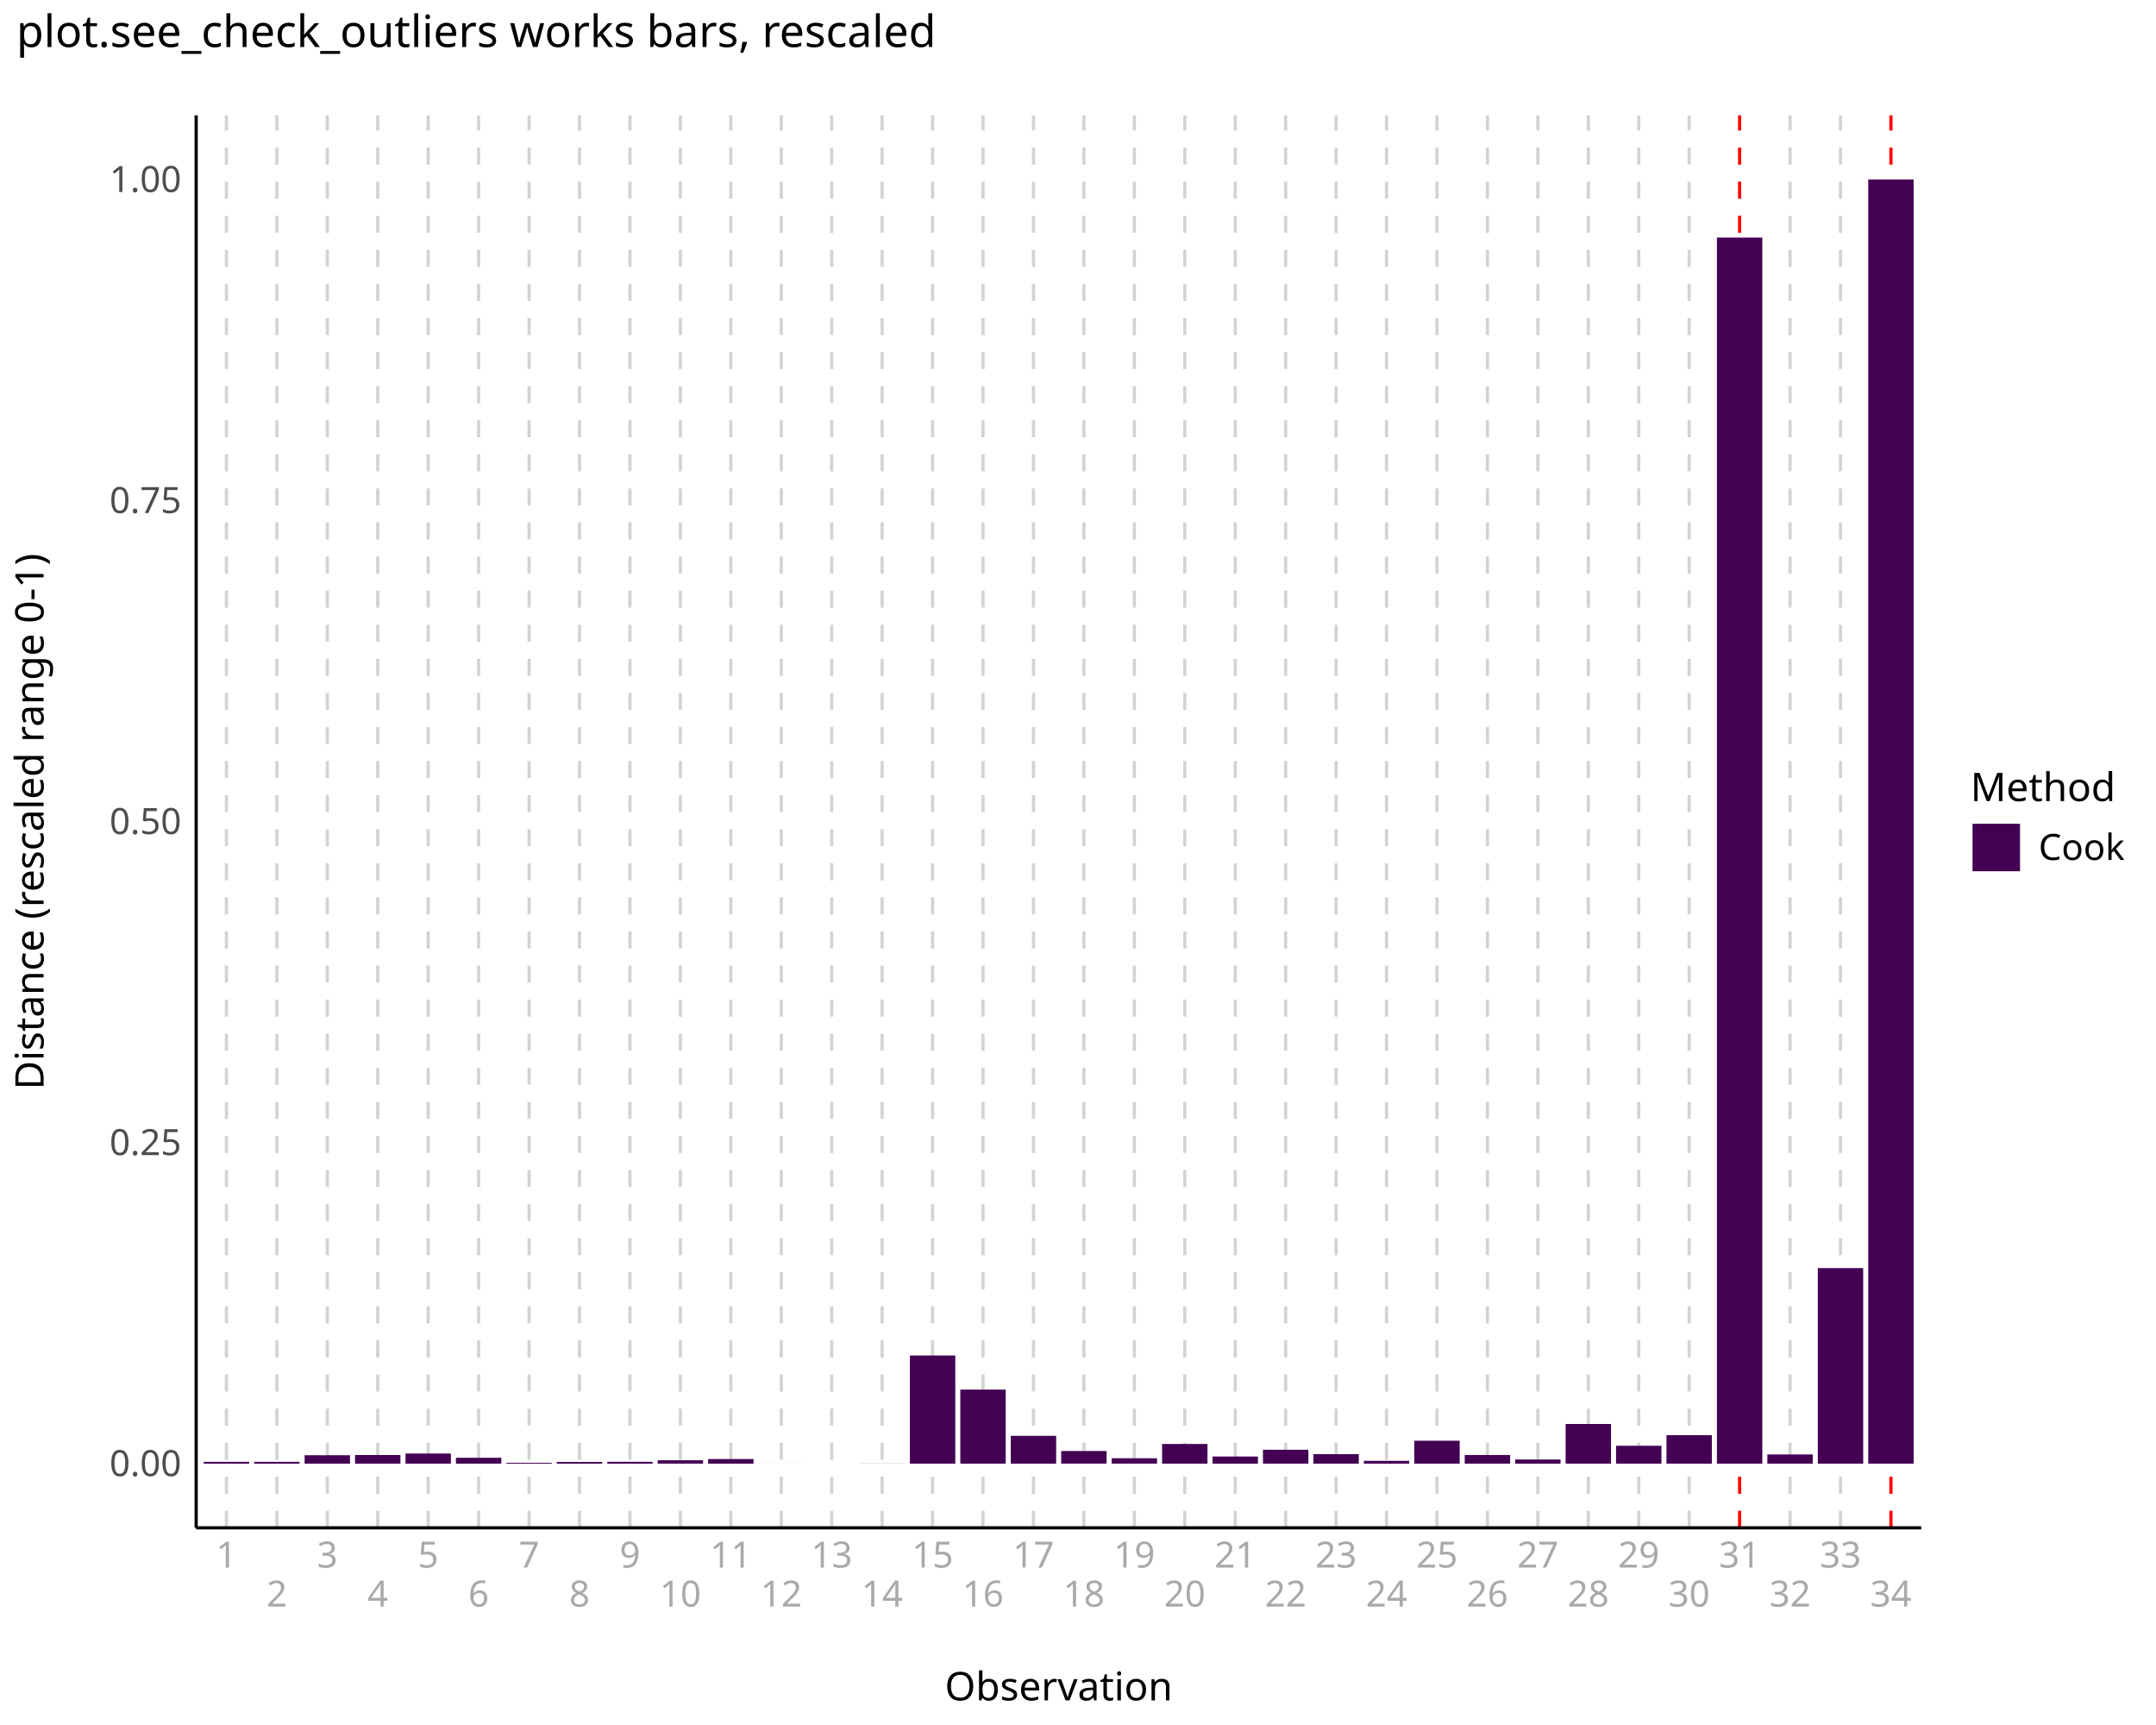
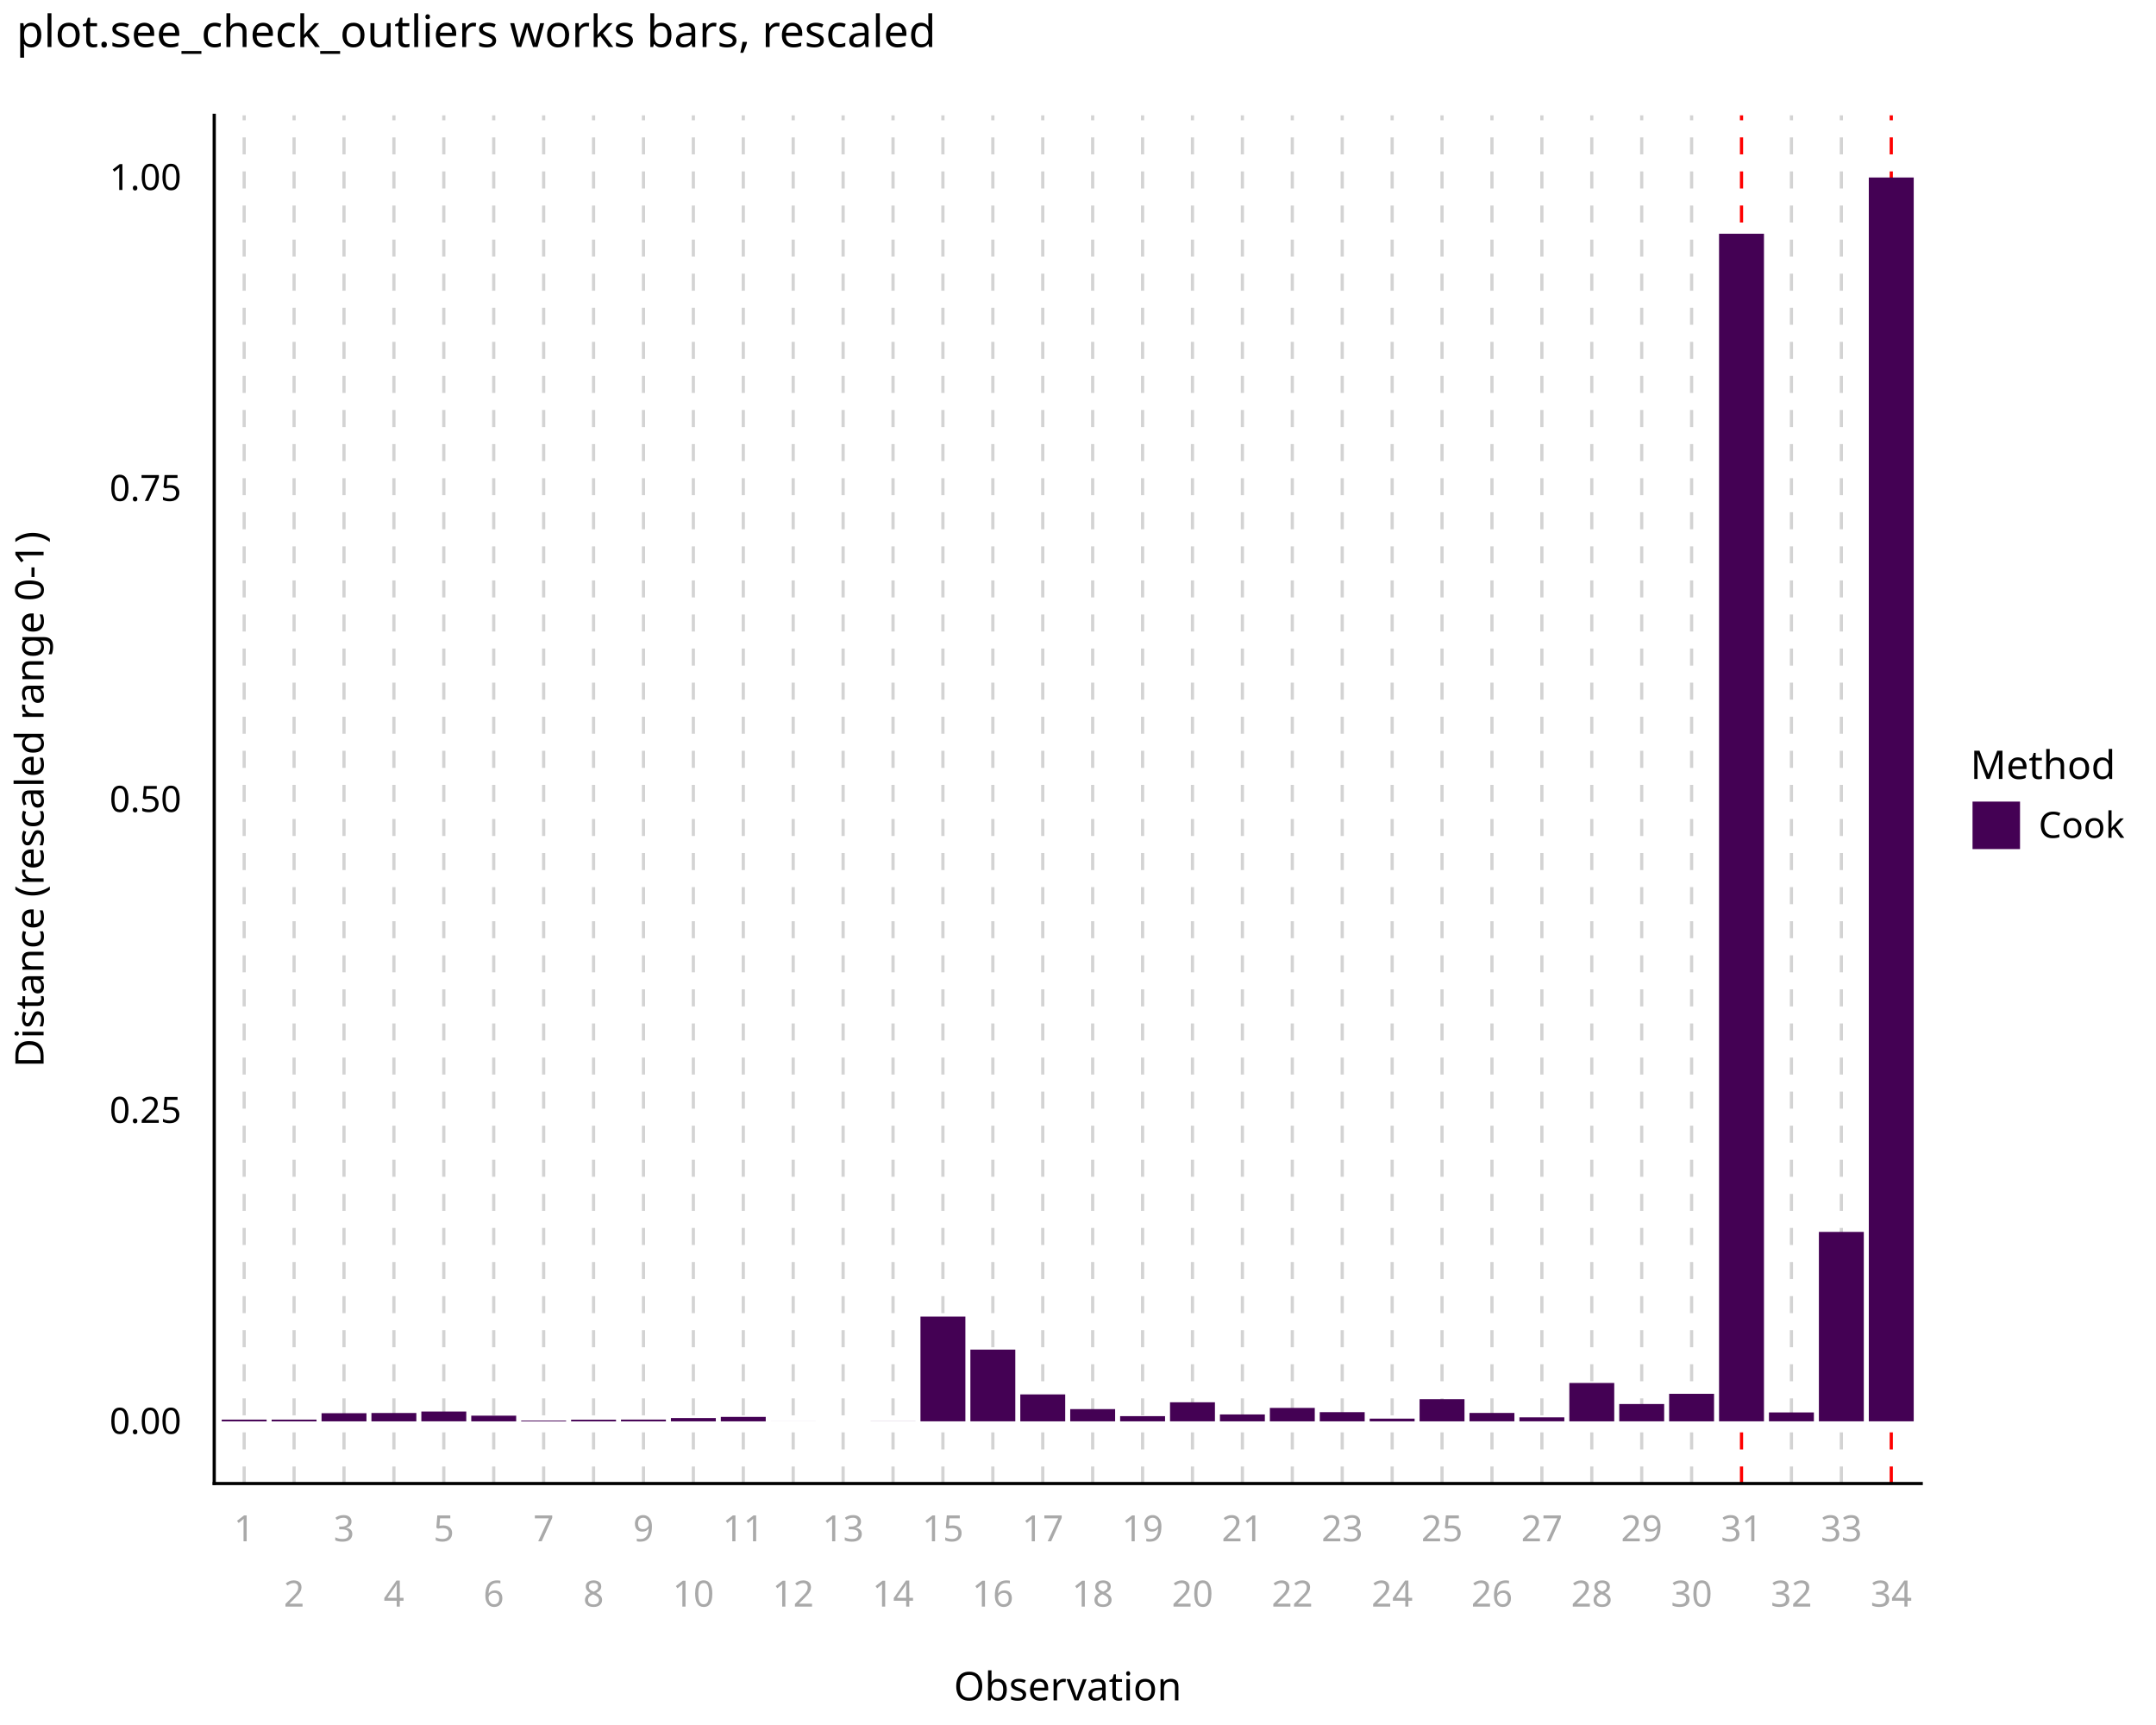
<svg xmlns="http://www.w3.org/2000/svg" class="svglite" data-engine-version="2.0" width="720.00pt" height="576.00pt" viewBox="0 0 720.00 576.00">
  <defs>
    <style type="text/css">
    .svglite line, .svglite polyline, .svglite polygon, .svglite path, .svglite rect, .svglite circle {
      fill: none;
      stroke: #000000;
      stroke-linecap: round;
      stroke-linejoin: round;
      stroke-miterlimit: 10.00;
    }
  </style>
  </defs>
  <rect width="100%" height="100%" style="stroke: none; fill: #FFFFFF;" />
  <defs>
    <clipPath id="cpMC4wMHw3MjAuMDB8MC4wMHw1NzYuMDA=">
      <rect x="0.00" y="0.00" width="720.00" height="576.00" />
    </clipPath>
  </defs>
  <g clip-path="url(#cpMC4wMHw3MjAuMDB8MC4wMHw1NzYuMDA=)">
    <rect x="0" y="0.00" width="720.00" height="576.00" style="stroke-width: 1.07; stroke: #FFFFFF; fill: #FFFFFF;" />
  </g>
  <defs>
-     <clipPath id="cpNjUuNTF8NjQxLjU5fDM4LjUxfDUxMC4xNw==">
-       <rect x="65.51" y="38.51" width="576.07" height="471.66" />
+     <clipPath id="cpNzEuNTR8NjQxLjU5fDM4LjUxfDQ5NS4zNw==">
+       <rect x="71.54" y="38.51" width="570.05" height="456.87" />
    </clipPath>
  </defs>
-   <g clip-path="url(#cpNjUuNTF8NjQxLjU5fDM4LjUxfDUxMC4xNw==)">
-     <rect x="65.51" y="38.51" width="576.07" height="471.66" style="stroke-width: 1.07; stroke: none; fill: #FFFFFF;" />
-     <polyline points="75.62,510.17 75.62,38.51 " style="stroke-width: 1.07; stroke: #D3D3D3; stroke-dasharray: 5.69,5.69; stroke-linecap: butt;" />
-     <polyline points="92.46,510.17 92.46,38.51 " style="stroke-width: 1.07; stroke: #D3D3D3; stroke-dasharray: 5.69,5.69; stroke-linecap: butt;" />
-     <polyline points="109.31,510.17 109.31,38.51 " style="stroke-width: 1.07; stroke: #D3D3D3; stroke-dasharray: 5.69,5.69; stroke-linecap: butt;" />
-     <polyline points="126.15,510.17 126.15,38.51 " style="stroke-width: 1.07; stroke: #D3D3D3; stroke-dasharray: 5.69,5.69; stroke-linecap: butt;" />
-     <polyline points="143.00,510.17 143.00,38.51 " style="stroke-width: 1.07; stroke: #D3D3D3; stroke-dasharray: 5.69,5.69; stroke-linecap: butt;" />
-     <polyline points="159.84,510.17 159.84,38.51 " style="stroke-width: 1.07; stroke: #D3D3D3; stroke-dasharray: 5.69,5.69; stroke-linecap: butt;" />
-     <polyline points="176.69,510.17 176.69,38.51 " style="stroke-width: 1.07; stroke: #D3D3D3; stroke-dasharray: 5.69,5.69; stroke-linecap: butt;" />
-     <polyline points="193.53,510.17 193.53,38.51 " style="stroke-width: 1.07; stroke: #D3D3D3; stroke-dasharray: 5.69,5.69; stroke-linecap: butt;" />
-     <polyline points="210.37,510.17 210.37,38.51 " style="stroke-width: 1.07; stroke: #D3D3D3; stroke-dasharray: 5.69,5.69; stroke-linecap: butt;" />
-     <polyline points="227.22,510.17 227.22,38.51 " style="stroke-width: 1.07; stroke: #D3D3D3; stroke-dasharray: 5.69,5.69; stroke-linecap: butt;" />
-     <polyline points="244.06,510.17 244.06,38.51 " style="stroke-width: 1.07; stroke: #D3D3D3; stroke-dasharray: 5.69,5.69; stroke-linecap: butt;" />
-     <polyline points="260.91,510.17 260.91,38.51 " style="stroke-width: 1.07; stroke: #D3D3D3; stroke-dasharray: 5.69,5.69; stroke-linecap: butt;" />
-     <polyline points="277.75,510.17 277.75,38.51 " style="stroke-width: 1.07; stroke: #D3D3D3; stroke-dasharray: 5.69,5.69; stroke-linecap: butt;" />
-     <polyline points="294.60,510.17 294.60,38.51 " style="stroke-width: 1.07; stroke: #D3D3D3; stroke-dasharray: 5.69,5.69; stroke-linecap: butt;" />
-     <polyline points="311.44,510.17 311.44,38.51 " style="stroke-width: 1.07; stroke: #D3D3D3; stroke-dasharray: 5.69,5.69; stroke-linecap: butt;" />
-     <polyline points="328.28,510.17 328.28,38.51 " style="stroke-width: 1.07; stroke: #D3D3D3; stroke-dasharray: 5.69,5.69; stroke-linecap: butt;" />
-     <polyline points="345.13,510.17 345.13,38.51 " style="stroke-width: 1.07; stroke: #D3D3D3; stroke-dasharray: 5.69,5.69; stroke-linecap: butt;" />
-     <polyline points="361.97,510.17 361.97,38.51 " style="stroke-width: 1.07; stroke: #D3D3D3; stroke-dasharray: 5.69,5.69; stroke-linecap: butt;" />
-     <polyline points="378.82,510.17 378.82,38.51 " style="stroke-width: 1.07; stroke: #D3D3D3; stroke-dasharray: 5.69,5.69; stroke-linecap: butt;" />
-     <polyline points="395.66,510.17 395.66,38.51 " style="stroke-width: 1.07; stroke: #D3D3D3; stroke-dasharray: 5.69,5.69; stroke-linecap: butt;" />
-     <polyline points="412.51,510.17 412.51,38.51 " style="stroke-width: 1.07; stroke: #D3D3D3; stroke-dasharray: 5.69,5.69; stroke-linecap: butt;" />
-     <polyline points="429.35,510.17 429.35,38.51 " style="stroke-width: 1.07; stroke: #D3D3D3; stroke-dasharray: 5.69,5.69; stroke-linecap: butt;" />
-     <polyline points="446.19,510.17 446.19,38.51 " style="stroke-width: 1.07; stroke: #D3D3D3; stroke-dasharray: 5.69,5.69; stroke-linecap: butt;" />
-     <polyline points="463.04,510.17 463.04,38.51 " style="stroke-width: 1.07; stroke: #D3D3D3; stroke-dasharray: 5.69,5.69; stroke-linecap: butt;" />
-     <polyline points="479.88,510.17 479.88,38.51 " style="stroke-width: 1.07; stroke: #D3D3D3; stroke-dasharray: 5.69,5.69; stroke-linecap: butt;" />
-     <polyline points="496.73,510.17 496.73,38.51 " style="stroke-width: 1.07; stroke: #D3D3D3; stroke-dasharray: 5.69,5.69; stroke-linecap: butt;" />
-     <polyline points="513.57,510.17 513.57,38.51 " style="stroke-width: 1.07; stroke: #D3D3D3; stroke-dasharray: 5.69,5.69; stroke-linecap: butt;" />
-     <polyline points="530.42,510.17 530.42,38.51 " style="stroke-width: 1.07; stroke: #D3D3D3; stroke-dasharray: 5.69,5.69; stroke-linecap: butt;" />
-     <polyline points="547.26,510.17 547.26,38.51 " style="stroke-width: 1.07; stroke: #D3D3D3; stroke-dasharray: 5.69,5.69; stroke-linecap: butt;" />
-     <polyline points="564.10,510.17 564.10,38.51 " style="stroke-width: 1.07; stroke: #D3D3D3; stroke-dasharray: 5.69,5.69; stroke-linecap: butt;" />
-     <polyline points="580.95,510.17 580.95,38.51 " style="stroke-width: 1.07; stroke: #FF0000; stroke-dasharray: 5.69,5.69; stroke-linecap: butt;" />
-     <polyline points="597.79,510.17 597.79,38.51 " style="stroke-width: 1.07; stroke: #D3D3D3; stroke-dasharray: 5.69,5.69; stroke-linecap: butt;" />
-     <polyline points="614.64,510.17 614.64,38.51 " style="stroke-width: 1.07; stroke: #D3D3D3; stroke-dasharray: 5.69,5.69; stroke-linecap: butt;" />
-     <polyline points="631.48,510.17 631.48,38.51 " style="stroke-width: 1.07; stroke: #FF0000; stroke-dasharray: 5.69,5.69; stroke-linecap: butt;" />
-     <rect x="68.04" y="488.13" width="15.16" height="0.60" style="stroke-width: 1.07; stroke: none; stroke-linecap: butt; stroke-linejoin: miter; fill: #440154;" />
-     <rect x="84.88" y="488.13" width="15.16" height="0.60" style="stroke-width: 1.07; stroke: none; stroke-linecap: butt; stroke-linejoin: miter; fill: #440154;" />
-     <rect x="101.73" y="485.92" width="15.16" height="2.81" style="stroke-width: 1.07; stroke: none; stroke-linecap: butt; stroke-linejoin: miter; fill: #440154;" />
-     <rect x="118.57" y="485.85" width="15.16" height="2.88" style="stroke-width: 1.07; stroke: none; stroke-linecap: butt; stroke-linejoin: miter; fill: #440154;" />
-     <rect x="135.42" y="485.35" width="15.16" height="3.38" style="stroke-width: 1.07; stroke: none; stroke-linecap: butt; stroke-linejoin: miter; fill: #440154;" />
-     <rect x="152.26" y="486.77" width="15.16" height="1.96" style="stroke-width: 1.07; stroke: none; stroke-linecap: butt; stroke-linejoin: miter; fill: #440154;" />
-     <rect x="169.11" y="488.45" width="15.16" height="0.28" style="stroke-width: 1.07; stroke: none; stroke-linecap: butt; stroke-linejoin: miter; fill: #440154;" />
-     <rect x="185.95" y="488.16" width="15.16" height="0.57" style="stroke-width: 1.07; stroke: none; stroke-linecap: butt; stroke-linejoin: miter; fill: #440154;" />
-     <rect x="202.79" y="488.12" width="15.16" height="0.61" style="stroke-width: 1.07; stroke: none; stroke-linecap: butt; stroke-linejoin: miter; fill: #440154;" />
-     <rect x="219.64" y="487.59" width="15.16" height="1.13" style="stroke-width: 1.07; stroke: none; stroke-linecap: butt; stroke-linejoin: miter; fill: #440154;" />
-     <rect x="236.48" y="487.19" width="15.16" height="1.54" style="stroke-width: 1.07; stroke: none; stroke-linecap: butt; stroke-linejoin: miter; fill: #440154;" />
-     <rect x="253.33" y="488.72" width="15.16" height="0.009" style="stroke-width: 1.07; stroke: none; stroke-linecap: butt; stroke-linejoin: miter; fill: #440154;" />
-     <rect x="270.17" y="488.73" width="15.16" height="0.00" style="stroke-width: 1.07; stroke: none; stroke-linecap: butt; stroke-linejoin: miter; fill: #440154;" />
-     <rect x="287.02" y="488.70" width="15.16" height="0.028" style="stroke-width: 1.07; stroke: none; stroke-linecap: butt; stroke-linejoin: miter; fill: #440154;" />
-     <rect x="303.86" y="452.62" width="15.16" height="36.11" style="stroke-width: 1.07; stroke: none; stroke-linecap: butt; stroke-linejoin: miter; fill: #440154;" />
-     <rect x="320.70" y="464.00" width="15.16" height="24.73" style="stroke-width: 1.07; stroke: none; stroke-linecap: butt; stroke-linejoin: miter; fill: #440154;" />
-     <rect x="337.55" y="479.44" width="15.16" height="9.29" style="stroke-width: 1.07; stroke: none; stroke-linecap: butt; stroke-linejoin: miter; fill: #440154;" />
-     <rect x="354.39" y="484.51" width="15.16" height="4.21" style="stroke-width: 1.07; stroke: none; stroke-linecap: butt; stroke-linejoin: miter; fill: #440154;" />
-     <rect x="371.24" y="486.93" width="15.16" height="1.79" style="stroke-width: 1.07; stroke: none; stroke-linecap: butt; stroke-linejoin: miter; fill: #440154;" />
-     <rect x="388.08" y="482.16" width="15.16" height="6.57" style="stroke-width: 1.07; stroke: none; stroke-linecap: butt; stroke-linejoin: miter; fill: #440154;" />
-     <rect x="404.93" y="486.35" width="15.16" height="2.38" style="stroke-width: 1.07; stroke: none; stroke-linecap: butt; stroke-linejoin: miter; fill: #440154;" />
-     <rect x="421.77" y="484.09" width="15.16" height="4.64" style="stroke-width: 1.07; stroke: none; stroke-linecap: butt; stroke-linejoin: miter; fill: #440154;" />
-     <rect x="438.61" y="485.56" width="15.16" height="3.17" style="stroke-width: 1.07; stroke: none; stroke-linecap: butt; stroke-linejoin: miter; fill: #440154;" />
-     <rect x="455.46" y="487.79" width="15.16" height="0.94" style="stroke-width: 1.07; stroke: none; stroke-linecap: butt; stroke-linejoin: miter; fill: #440154;" />
-     <rect x="472.30" y="481.08" width="15.16" height="7.65" style="stroke-width: 1.07; stroke: none; stroke-linecap: butt; stroke-linejoin: miter; fill: #440154;" />
-     <rect x="489.15" y="485.84" width="15.16" height="2.89" style="stroke-width: 1.07; stroke: none; stroke-linecap: butt; stroke-linejoin: miter; fill: #440154;" />
-     <rect x="505.99" y="487.35" width="15.16" height="1.38" style="stroke-width: 1.07; stroke: none; stroke-linecap: butt; stroke-linejoin: miter; fill: #440154;" />
-     <rect x="522.84" y="475.49" width="15.16" height="13.24" style="stroke-width: 1.07; stroke: none; stroke-linecap: butt; stroke-linejoin: miter; fill: #440154;" />
-     <rect x="539.68" y="482.76" width="15.16" height="5.97" style="stroke-width: 1.07; stroke: none; stroke-linecap: butt; stroke-linejoin: miter; fill: #440154;" />
-     <rect x="556.52" y="479.23" width="15.16" height="9.50" style="stroke-width: 1.07; stroke: none; stroke-linecap: butt; stroke-linejoin: miter; fill: #440154;" />
-     <rect x="573.37" y="79.33" width="15.16" height="409.40" style="stroke-width: 1.07; stroke: none; stroke-linecap: butt; stroke-linejoin: miter; fill: #440154;" />
-     <rect x="590.21" y="485.66" width="15.16" height="3.07" style="stroke-width: 1.07; stroke: none; stroke-linecap: butt; stroke-linejoin: miter; fill: #440154;" />
-     <rect x="607.06" y="423.43" width="15.16" height="65.30" style="stroke-width: 1.07; stroke: none; stroke-linecap: butt; stroke-linejoin: miter; fill: #440154;" />
-     <rect x="623.90" y="59.95" width="15.16" height="428.78" style="stroke-width: 1.07; stroke: none; stroke-linecap: butt; stroke-linejoin: miter; fill: #440154;" />
+   <g clip-path="url(#cpNzEuNTR8NjQxLjU5fDM4LjUxfDQ5NS4zNw==)">
+     <rect x="71.54" y="38.51" width="570.05" height="456.87" style="stroke-width: 1.07; stroke: none; fill: #FFFFFF;" />
+     <polyline points="81.54,495.37 81.54,38.51 " style="stroke-width: 1.07; stroke: #D3D3D3; stroke-dasharray: 5.69,5.69; stroke-linecap: butt;" />
+     <polyline points="98.21,495.37 98.21,38.51 " style="stroke-width: 1.07; stroke: #D3D3D3; stroke-dasharray: 5.69,5.69; stroke-linecap: butt;" />
+     <polyline points="114.88,495.37 114.88,38.51 " style="stroke-width: 1.07; stroke: #D3D3D3; stroke-dasharray: 5.69,5.69; stroke-linecap: butt;" />
+     <polyline points="131.55,495.37 131.55,38.51 " style="stroke-width: 1.07; stroke: #D3D3D3; stroke-dasharray: 5.69,5.69; stroke-linecap: butt;" />
+     <polyline points="148.21,495.37 148.21,38.51 " style="stroke-width: 1.07; stroke: #D3D3D3; stroke-dasharray: 5.69,5.69; stroke-linecap: butt;" />
+     <polyline points="164.88,495.37 164.88,38.51 " style="stroke-width: 1.07; stroke: #D3D3D3; stroke-dasharray: 5.69,5.69; stroke-linecap: butt;" />
+     <polyline points="181.55,495.37 181.55,38.51 " style="stroke-width: 1.07; stroke: #D3D3D3; stroke-dasharray: 5.69,5.69; stroke-linecap: butt;" />
+     <polyline points="198.22,495.37 198.22,38.51 " style="stroke-width: 1.07; stroke: #D3D3D3; stroke-dasharray: 5.69,5.69; stroke-linecap: butt;" />
+     <polyline points="214.89,495.37 214.89,38.51 " style="stroke-width: 1.07; stroke: #D3D3D3; stroke-dasharray: 5.69,5.69; stroke-linecap: butt;" />
+     <polyline points="231.55,495.37 231.55,38.51 " style="stroke-width: 1.07; stroke: #D3D3D3; stroke-dasharray: 5.69,5.69; stroke-linecap: butt;" />
+     <polyline points="248.22,495.37 248.22,38.51 " style="stroke-width: 1.07; stroke: #D3D3D3; stroke-dasharray: 5.69,5.69; stroke-linecap: butt;" />
+     <polyline points="264.89,495.37 264.89,38.51 " style="stroke-width: 1.07; stroke: #D3D3D3; stroke-dasharray: 5.69,5.69; stroke-linecap: butt;" />
+     <polyline points="281.56,495.37 281.56,38.51 " style="stroke-width: 1.07; stroke: #D3D3D3; stroke-dasharray: 5.69,5.69; stroke-linecap: butt;" />
+     <polyline points="298.23,495.37 298.23,38.51 " style="stroke-width: 1.07; stroke: #D3D3D3; stroke-dasharray: 5.69,5.69; stroke-linecap: butt;" />
+     <polyline points="314.89,495.37 314.89,38.51 " style="stroke-width: 1.07; stroke: #D3D3D3; stroke-dasharray: 5.69,5.69; stroke-linecap: butt;" />
+     <polyline points="331.56,495.37 331.56,38.51 " style="stroke-width: 1.07; stroke: #D3D3D3; stroke-dasharray: 5.69,5.69; stroke-linecap: butt;" />
+     <polyline points="348.23,495.37 348.23,38.51 " style="stroke-width: 1.07; stroke: #D3D3D3; stroke-dasharray: 5.69,5.69; stroke-linecap: butt;" />
+     <polyline points="364.90,495.37 364.90,38.51 " style="stroke-width: 1.07; stroke: #D3D3D3; stroke-dasharray: 5.69,5.69; stroke-linecap: butt;" />
+     <polyline points="381.57,495.37 381.57,38.51 " style="stroke-width: 1.07; stroke: #D3D3D3; stroke-dasharray: 5.69,5.69; stroke-linecap: butt;" />
+     <polyline points="398.23,495.37 398.23,38.51 " style="stroke-width: 1.07; stroke: #D3D3D3; stroke-dasharray: 5.69,5.69; stroke-linecap: butt;" />
+     <polyline points="414.90,495.37 414.90,38.51 " style="stroke-width: 1.07; stroke: #D3D3D3; stroke-dasharray: 5.69,5.69; stroke-linecap: butt;" />
+     <polyline points="431.57,495.37 431.57,38.51 " style="stroke-width: 1.07; stroke: #D3D3D3; stroke-dasharray: 5.69,5.69; stroke-linecap: butt;" />
+     <polyline points="448.24,495.37 448.24,38.51 " style="stroke-width: 1.07; stroke: #D3D3D3; stroke-dasharray: 5.69,5.69; stroke-linecap: butt;" />
+     <polyline points="464.91,495.37 464.91,38.51 " style="stroke-width: 1.07; stroke: #D3D3D3; stroke-dasharray: 5.69,5.69; stroke-linecap: butt;" />
+     <polyline points="481.57,495.37 481.57,38.51 " style="stroke-width: 1.07; stroke: #D3D3D3; stroke-dasharray: 5.69,5.69; stroke-linecap: butt;" />
+     <polyline points="498.24,495.37 498.24,38.51 " style="stroke-width: 1.07; stroke: #D3D3D3; stroke-dasharray: 5.69,5.69; stroke-linecap: butt;" />
+     <polyline points="514.91,495.37 514.91,38.51 " style="stroke-width: 1.07; stroke: #D3D3D3; stroke-dasharray: 5.69,5.69; stroke-linecap: butt;" />
+     <polyline points="531.58,495.37 531.58,38.51 " style="stroke-width: 1.07; stroke: #D3D3D3; stroke-dasharray: 5.69,5.69; stroke-linecap: butt;" />
+     <polyline points="548.25,495.37 548.25,38.51 " style="stroke-width: 1.07; stroke: #D3D3D3; stroke-dasharray: 5.69,5.69; stroke-linecap: butt;" />
+     <polyline points="564.91,495.37 564.91,38.51 " style="stroke-width: 1.07; stroke: #D3D3D3; stroke-dasharray: 5.69,5.69; stroke-linecap: butt;" />
+     <polyline points="581.58,495.37 581.58,38.51 " style="stroke-width: 1.07; stroke: #FF0000; stroke-dasharray: 5.69,5.69; stroke-linecap: butt;" />
+     <polyline points="598.25,495.37 598.25,38.51 " style="stroke-width: 1.07; stroke: #D3D3D3; stroke-dasharray: 5.69,5.69; stroke-linecap: butt;" />
+     <polyline points="614.92,495.37 614.92,38.51 " style="stroke-width: 1.07; stroke: #D3D3D3; stroke-dasharray: 5.69,5.69; stroke-linecap: butt;" />
+     <polyline points="631.59,495.37 631.59,38.51 " style="stroke-width: 1.07; stroke: #FF0000; stroke-dasharray: 5.69,5.69; stroke-linecap: butt;" />
+     <rect x="74.04" y="474.03" width="15.00" height="0.58" style="stroke-width: 1.07; stroke: none; stroke-linecap: butt; stroke-linejoin: miter; fill: #440154;" />
+     <rect x="90.71" y="474.03" width="15.00" height="0.58" style="stroke-width: 1.07; stroke: none; stroke-linecap: butt; stroke-linejoin: miter; fill: #440154;" />
+     <rect x="107.38" y="471.89" width="15.00" height="2.72" style="stroke-width: 1.07; stroke: none; stroke-linecap: butt; stroke-linejoin: miter; fill: #440154;" />
+     <rect x="124.04" y="471.82" width="15.00" height="2.79" style="stroke-width: 1.07; stroke: none; stroke-linecap: butt; stroke-linejoin: miter; fill: #440154;" />
+     <rect x="140.71" y="471.33" width="15.00" height="3.27" style="stroke-width: 1.07; stroke: none; stroke-linecap: butt; stroke-linejoin: miter; fill: #440154;" />
+     <rect x="157.38" y="472.71" width="15.00" height="1.90" style="stroke-width: 1.07; stroke: none; stroke-linecap: butt; stroke-linejoin: miter; fill: #440154;" />
+     <rect x="174.05" y="474.34" width="15.00" height="0.27" style="stroke-width: 1.07; stroke: none; stroke-linecap: butt; stroke-linejoin: miter; fill: #440154;" />
+     <rect x="190.72" y="474.06" width="15.00" height="0.55" style="stroke-width: 1.07; stroke: none; stroke-linecap: butt; stroke-linejoin: miter; fill: #440154;" />
+     <rect x="207.38" y="474.02" width="15.00" height="0.59" style="stroke-width: 1.07; stroke: none; stroke-linecap: butt; stroke-linejoin: miter; fill: #440154;" />
+     <rect x="224.05" y="473.51" width="15.00" height="1.10" style="stroke-width: 1.07; stroke: none; stroke-linecap: butt; stroke-linejoin: miter; fill: #440154;" />
+     <rect x="240.72" y="473.12" width="15.00" height="1.49" style="stroke-width: 1.07; stroke: none; stroke-linecap: butt; stroke-linejoin: miter; fill: #440154;" />
+     <rect x="257.39" y="474.60" width="15.00" height="0.009" style="stroke-width: 1.07; stroke: none; stroke-linecap: butt; stroke-linejoin: miter; fill: #440154;" />
+     <rect x="274.06" y="474.61" width="15.00" height="0.00" style="stroke-width: 1.07; stroke: none; stroke-linecap: butt; stroke-linejoin: miter; fill: #440154;" />
+     <rect x="290.73" y="474.58" width="15.00" height="0.027" style="stroke-width: 1.07; stroke: none; stroke-linecap: butt; stroke-linejoin: miter; fill: #440154;" />
+     <rect x="307.39" y="439.63" width="15.00" height="34.97" style="stroke-width: 1.07; stroke: none; stroke-linecap: butt; stroke-linejoin: miter; fill: #440154;" />
+     <rect x="324.06" y="450.65" width="15.00" height="23.95" style="stroke-width: 1.07; stroke: none; stroke-linecap: butt; stroke-linejoin: miter; fill: #440154;" />
+     <rect x="340.73" y="465.61" width="15.00" height="9.00" style="stroke-width: 1.07; stroke: none; stroke-linecap: butt; stroke-linejoin: miter; fill: #440154;" />
+     <rect x="357.40" y="470.52" width="15.00" height="4.08" style="stroke-width: 1.07; stroke: none; stroke-linecap: butt; stroke-linejoin: miter; fill: #440154;" />
+     <rect x="374.07" y="472.87" width="15.00" height="1.74" style="stroke-width: 1.07; stroke: none; stroke-linecap: butt; stroke-linejoin: miter; fill: #440154;" />
+     <rect x="390.73" y="468.24" width="15.00" height="6.36" style="stroke-width: 1.07; stroke: none; stroke-linecap: butt; stroke-linejoin: miter; fill: #440154;" />
+     <rect x="407.40" y="472.30" width="15.00" height="2.31" style="stroke-width: 1.07; stroke: none; stroke-linecap: butt; stroke-linejoin: miter; fill: #440154;" />
+     <rect x="424.07" y="470.12" width="15.00" height="4.49" style="stroke-width: 1.07; stroke: none; stroke-linecap: butt; stroke-linejoin: miter; fill: #440154;" />
+     <rect x="440.74" y="471.54" width="15.00" height="3.07" style="stroke-width: 1.07; stroke: none; stroke-linecap: butt; stroke-linejoin: miter; fill: #440154;" />
+     <rect x="457.41" y="473.70" width="15.00" height="0.91" style="stroke-width: 1.07; stroke: none; stroke-linecap: butt; stroke-linejoin: miter; fill: #440154;" />
+     <rect x="474.07" y="467.20" width="15.00" height="7.41" style="stroke-width: 1.07; stroke: none; stroke-linecap: butt; stroke-linejoin: miter; fill: #440154;" />
+     <rect x="490.74" y="471.80" width="15.00" height="2.80" style="stroke-width: 1.07; stroke: none; stroke-linecap: butt; stroke-linejoin: miter; fill: #440154;" />
+     <rect x="507.41" y="473.27" width="15.00" height="1.33" style="stroke-width: 1.07; stroke: none; stroke-linecap: butt; stroke-linejoin: miter; fill: #440154;" />
+     <rect x="524.08" y="461.79" width="15.00" height="12.82" style="stroke-width: 1.07; stroke: none; stroke-linecap: butt; stroke-linejoin: miter; fill: #440154;" />
+     <rect x="540.75" y="468.82" width="15.00" height="5.78" style="stroke-width: 1.07; stroke: none; stroke-linecap: butt; stroke-linejoin: miter; fill: #440154;" />
+     <rect x="557.41" y="465.41" width="15.00" height="9.20" style="stroke-width: 1.07; stroke: none; stroke-linecap: butt; stroke-linejoin: miter; fill: #440154;" />
+     <rect x="574.08" y="78.05" width="15.00" height="396.55" style="stroke-width: 1.07; stroke: none; stroke-linecap: butt; stroke-linejoin: miter; fill: #440154;" />
+     <rect x="590.75" y="471.63" width="15.00" height="2.97" style="stroke-width: 1.07; stroke: none; stroke-linecap: butt; stroke-linejoin: miter; fill: #440154;" />
+     <rect x="607.42" y="411.35" width="15.00" height="63.25" style="stroke-width: 1.07; stroke: none; stroke-linecap: butt; stroke-linejoin: miter; fill: #440154;" />
+     <rect x="624.09" y="59.27" width="15.00" height="415.33" style="stroke-width: 1.07; stroke: none; stroke-linecap: butt; stroke-linejoin: miter; fill: #440154;" />
  </g>
  <g clip-path="url(#cpMC4wMHw3MjAuMDB8MC4wMHw1NzYuMDA=)">
-     <polyline points="65.51,510.17 65.51,38.51 " style="stroke-width: 1.07; stroke-linecap: butt;" />
-     <text x="60.58" y="492.89" text-anchor="end" style="font-size: 12.10px; fill: #4D4D4D; font-family: sans;" textLength="23.55px" lengthAdjust="spacingAndGlyphs">0.00</text>
-     <text x="60.58" y="385.70" text-anchor="end" style="font-size: 12.10px; fill: #4D4D4D; font-family: sans;" textLength="23.55px" lengthAdjust="spacingAndGlyphs">0.25</text>
-     <text x="60.58" y="278.50" text-anchor="end" style="font-size: 12.10px; fill: #4D4D4D; font-family: sans;" textLength="23.55px" lengthAdjust="spacingAndGlyphs">0.50</text>
-     <text x="60.58" y="171.31" text-anchor="end" style="font-size: 12.10px; fill: #4D4D4D; font-family: sans;" textLength="23.55px" lengthAdjust="spacingAndGlyphs">0.75</text>
-     <text x="60.58" y="64.11" text-anchor="end" style="font-size: 12.10px; fill: #4D4D4D; font-family: sans;" textLength="23.55px" lengthAdjust="spacingAndGlyphs">1.00</text>
-     <polyline points="65.51,510.17 641.59,510.17 " style="stroke-width: 1.07; stroke-linecap: butt;" />
-     <text x="75.62" y="523.43" text-anchor="middle" style="font-size: 12.10px; fill: #A9A9A9; font-family: sans;" textLength="6.73px" lengthAdjust="spacingAndGlyphs">1</text>
-     <text x="109.31" y="523.43" text-anchor="middle" style="font-size: 12.10px; fill: #A9A9A9; font-family: sans;" textLength="6.73px" lengthAdjust="spacingAndGlyphs">3</text>
-     <text x="143.00" y="523.43" text-anchor="middle" style="font-size: 12.10px; fill: #A9A9A9; font-family: sans;" textLength="6.73px" lengthAdjust="spacingAndGlyphs">5</text>
-     <text x="176.69" y="523.43" text-anchor="middle" style="font-size: 12.10px; fill: #A9A9A9; font-family: sans;" textLength="6.73px" lengthAdjust="spacingAndGlyphs">7</text>
-     <text x="210.37" y="523.43" text-anchor="middle" style="font-size: 12.10px; fill: #A9A9A9; font-family: sans;" textLength="6.73px" lengthAdjust="spacingAndGlyphs">9</text>
-     <text x="244.06" y="523.43" text-anchor="middle" style="font-size: 12.10px; fill: #A9A9A9; font-family: sans;" textLength="13.46px" lengthAdjust="spacingAndGlyphs">11</text>
-     <text x="277.75" y="523.43" text-anchor="middle" style="font-size: 12.10px; fill: #A9A9A9; font-family: sans;" textLength="13.46px" lengthAdjust="spacingAndGlyphs">13</text>
-     <text x="311.44" y="523.43" text-anchor="middle" style="font-size: 12.10px; fill: #A9A9A9; font-family: sans;" textLength="13.46px" lengthAdjust="spacingAndGlyphs">15</text>
-     <text x="345.13" y="523.43" text-anchor="middle" style="font-size: 12.10px; fill: #A9A9A9; font-family: sans;" textLength="13.46px" lengthAdjust="spacingAndGlyphs">17</text>
-     <text x="378.82" y="523.43" text-anchor="middle" style="font-size: 12.10px; fill: #A9A9A9; font-family: sans;" textLength="13.46px" lengthAdjust="spacingAndGlyphs">19</text>
-     <text x="412.51" y="523.43" text-anchor="middle" style="font-size: 12.10px; fill: #A9A9A9; font-family: sans;" textLength="13.46px" lengthAdjust="spacingAndGlyphs">21</text>
-     <text x="446.19" y="523.43" text-anchor="middle" style="font-size: 12.10px; fill: #A9A9A9; font-family: sans;" textLength="13.46px" lengthAdjust="spacingAndGlyphs">23</text>
-     <text x="479.88" y="523.43" text-anchor="middle" style="font-size: 12.10px; fill: #A9A9A9; font-family: sans;" textLength="13.46px" lengthAdjust="spacingAndGlyphs">25</text>
-     <text x="513.57" y="523.43" text-anchor="middle" style="font-size: 12.10px; fill: #A9A9A9; font-family: sans;" textLength="13.46px" lengthAdjust="spacingAndGlyphs">27</text>
-     <text x="547.26" y="523.43" text-anchor="middle" style="font-size: 12.10px; fill: #A9A9A9; font-family: sans;" textLength="13.46px" lengthAdjust="spacingAndGlyphs">29</text>
-     <text x="580.95" y="523.43" text-anchor="middle" style="font-size: 12.10px; fill: #A9A9A9; font-family: sans;" textLength="13.46px" lengthAdjust="spacingAndGlyphs">31</text>
-     <text x="614.64" y="523.43" text-anchor="middle" style="font-size: 12.10px; fill: #A9A9A9; font-family: sans;" textLength="13.46px" lengthAdjust="spacingAndGlyphs">33</text>
-     <text x="92.46" y="536.46" text-anchor="middle" style="font-size: 12.10px; fill: #A9A9A9; font-family: sans;" textLength="6.73px" lengthAdjust="spacingAndGlyphs">2</text>
-     <text x="126.15" y="536.46" text-anchor="middle" style="font-size: 12.10px; fill: #A9A9A9; font-family: sans;" textLength="6.73px" lengthAdjust="spacingAndGlyphs">4</text>
-     <text x="159.84" y="536.46" text-anchor="middle" style="font-size: 12.10px; fill: #A9A9A9; font-family: sans;" textLength="6.73px" lengthAdjust="spacingAndGlyphs">6</text>
-     <text x="193.53" y="536.46" text-anchor="middle" style="font-size: 12.10px; fill: #A9A9A9; font-family: sans;" textLength="6.73px" lengthAdjust="spacingAndGlyphs">8</text>
-     <text x="227.22" y="536.46" text-anchor="middle" style="font-size: 12.10px; fill: #A9A9A9; font-family: sans;" textLength="13.46px" lengthAdjust="spacingAndGlyphs">10</text>
-     <text x="260.91" y="536.46" text-anchor="middle" style="font-size: 12.10px; fill: #A9A9A9; font-family: sans;" textLength="13.46px" lengthAdjust="spacingAndGlyphs">12</text>
-     <text x="294.60" y="536.46" text-anchor="middle" style="font-size: 12.10px; fill: #A9A9A9; font-family: sans;" textLength="13.46px" lengthAdjust="spacingAndGlyphs">14</text>
-     <text x="328.28" y="536.46" text-anchor="middle" style="font-size: 12.10px; fill: #A9A9A9; font-family: sans;" textLength="13.46px" lengthAdjust="spacingAndGlyphs">16</text>
-     <text x="361.97" y="536.46" text-anchor="middle" style="font-size: 12.10px; fill: #A9A9A9; font-family: sans;" textLength="13.46px" lengthAdjust="spacingAndGlyphs">18</text>
-     <text x="395.66" y="536.46" text-anchor="middle" style="font-size: 12.10px; fill: #A9A9A9; font-family: sans;" textLength="13.46px" lengthAdjust="spacingAndGlyphs">20</text>
-     <text x="429.35" y="536.46" text-anchor="middle" style="font-size: 12.10px; fill: #A9A9A9; font-family: sans;" textLength="13.46px" lengthAdjust="spacingAndGlyphs">22</text>
-     <text x="463.04" y="536.46" text-anchor="middle" style="font-size: 12.10px; fill: #A9A9A9; font-family: sans;" textLength="13.46px" lengthAdjust="spacingAndGlyphs">24</text>
-     <text x="496.73" y="536.46" text-anchor="middle" style="font-size: 12.10px; fill: #A9A9A9; font-family: sans;" textLength="13.46px" lengthAdjust="spacingAndGlyphs">26</text>
-     <text x="530.42" y="536.46" text-anchor="middle" style="font-size: 12.10px; fill: #A9A9A9; font-family: sans;" textLength="13.46px" lengthAdjust="spacingAndGlyphs">28</text>
-     <text x="564.10" y="536.46" text-anchor="middle" style="font-size: 12.10px; fill: #A9A9A9; font-family: sans;" textLength="13.46px" lengthAdjust="spacingAndGlyphs">30</text>
-     <text x="597.79" y="536.46" text-anchor="middle" style="font-size: 12.10px; fill: #A9A9A9; font-family: sans;" textLength="13.46px" lengthAdjust="spacingAndGlyphs">32</text>
-     <text x="631.48" y="536.46" text-anchor="middle" style="font-size: 12.10px; fill: #A9A9A9; font-family: sans;" textLength="13.46px" lengthAdjust="spacingAndGlyphs">34</text>
-     <text x="353.55" y="567.78" text-anchor="middle" style="font-size: 13.20px; font-family: sans;" textLength="71.18px" lengthAdjust="spacingAndGlyphs">Observation</text>
-     <text transform="translate(14.56,274.34) rotate(-90)" text-anchor="middle" style="font-size: 13.20px; font-family: sans;" textLength="173.91px" lengthAdjust="spacingAndGlyphs">Distance (rescaled range 0-1)</text>
-     <rect x="652.55" y="251.57" width="61.97" height="45.54" style="stroke-width: 1.07; stroke: none; fill: #FFFFFF;" />
-     <text x="658.03" y="267.50" style="font-size: 13.20px; font-family: sans;" textLength="44.04px" lengthAdjust="spacingAndGlyphs">Method</text>
-     <rect x="658.73" y="275.06" width="15.86" height="15.86" style="stroke-width: 1.07; stroke: none; stroke-linecap: butt; stroke-linejoin: miter; fill: #440154;" />
-     <text x="680.79" y="287.15" style="font-size: 12.10px; font-family: sans;" textLength="28.26px" lengthAdjust="spacingAndGlyphs">Cook</text>
+     <polyline points="71.54,495.37 71.54,38.51 " style="stroke-width: 1.07; stroke-linecap: square;" />
+     <text x="60.58" y="478.77" text-anchor="end" style="font-size: 12.10px; font-family: sans;" textLength="23.55px" lengthAdjust="spacingAndGlyphs">0.00</text>
+     <text x="60.58" y="374.94" text-anchor="end" style="font-size: 12.10px; font-family: sans;" textLength="23.55px" lengthAdjust="spacingAndGlyphs">0.25</text>
+     <text x="60.58" y="271.10" text-anchor="end" style="font-size: 12.10px; font-family: sans;" textLength="23.55px" lengthAdjust="spacingAndGlyphs">0.50</text>
+     <text x="60.58" y="167.27" text-anchor="end" style="font-size: 12.10px; font-family: sans;" textLength="23.55px" lengthAdjust="spacingAndGlyphs">0.75</text>
+     <text x="60.58" y="63.44" text-anchor="end" style="font-size: 12.10px; font-family: sans;" textLength="23.55px" lengthAdjust="spacingAndGlyphs">1.00</text>
+     <polyline points="71.54,495.37 641.59,495.37 " style="stroke-width: 1.07; stroke-linecap: square;" />
+     <text x="81.54" y="514.66" text-anchor="middle" style="font-size: 12.10px; fill: #A9A9A9; font-family: sans;" textLength="6.73px" lengthAdjust="spacingAndGlyphs">1</text>
+     <text x="114.88" y="514.66" text-anchor="middle" style="font-size: 12.10px; fill: #A9A9A9; font-family: sans;" textLength="6.73px" lengthAdjust="spacingAndGlyphs">3</text>
+     <text x="148.21" y="514.66" text-anchor="middle" style="font-size: 12.10px; fill: #A9A9A9; font-family: sans;" textLength="6.73px" lengthAdjust="spacingAndGlyphs">5</text>
+     <text x="181.55" y="514.66" text-anchor="middle" style="font-size: 12.10px; fill: #A9A9A9; font-family: sans;" textLength="6.73px" lengthAdjust="spacingAndGlyphs">7</text>
+     <text x="214.89" y="514.66" text-anchor="middle" style="font-size: 12.10px; fill: #A9A9A9; font-family: sans;" textLength="6.73px" lengthAdjust="spacingAndGlyphs">9</text>
+     <text x="248.22" y="514.66" text-anchor="middle" style="font-size: 12.10px; fill: #A9A9A9; font-family: sans;" textLength="13.46px" lengthAdjust="spacingAndGlyphs">11</text>
+     <text x="281.56" y="514.66" text-anchor="middle" style="font-size: 12.10px; fill: #A9A9A9; font-family: sans;" textLength="13.46px" lengthAdjust="spacingAndGlyphs">13</text>
+     <text x="314.89" y="514.66" text-anchor="middle" style="font-size: 12.10px; fill: #A9A9A9; font-family: sans;" textLength="13.46px" lengthAdjust="spacingAndGlyphs">15</text>
+     <text x="348.23" y="514.66" text-anchor="middle" style="font-size: 12.10px; fill: #A9A9A9; font-family: sans;" textLength="13.46px" lengthAdjust="spacingAndGlyphs">17</text>
+     <text x="381.57" y="514.66" text-anchor="middle" style="font-size: 12.10px; fill: #A9A9A9; font-family: sans;" textLength="13.46px" lengthAdjust="spacingAndGlyphs">19</text>
+     <text x="414.90" y="514.66" text-anchor="middle" style="font-size: 12.10px; fill: #A9A9A9; font-family: sans;" textLength="13.46px" lengthAdjust="spacingAndGlyphs">21</text>
+     <text x="448.24" y="514.66" text-anchor="middle" style="font-size: 12.10px; fill: #A9A9A9; font-family: sans;" textLength="13.46px" lengthAdjust="spacingAndGlyphs">23</text>
+     <text x="481.57" y="514.66" text-anchor="middle" style="font-size: 12.10px; fill: #A9A9A9; font-family: sans;" textLength="13.46px" lengthAdjust="spacingAndGlyphs">25</text>
+     <text x="514.91" y="514.66" text-anchor="middle" style="font-size: 12.10px; fill: #A9A9A9; font-family: sans;" textLength="13.46px" lengthAdjust="spacingAndGlyphs">27</text>
+     <text x="548.25" y="514.66" text-anchor="middle" style="font-size: 12.10px; fill: #A9A9A9; font-family: sans;" textLength="13.46px" lengthAdjust="spacingAndGlyphs">29</text>
+     <text x="581.58" y="514.66" text-anchor="middle" style="font-size: 12.10px; fill: #A9A9A9; font-family: sans;" textLength="13.46px" lengthAdjust="spacingAndGlyphs">31</text>
+     <text x="614.92" y="514.66" text-anchor="middle" style="font-size: 12.10px; fill: #A9A9A9; font-family: sans;" textLength="13.46px" lengthAdjust="spacingAndGlyphs">33</text>
+     <text x="98.21" y="536.46" text-anchor="middle" style="font-size: 12.10px; fill: #A9A9A9; font-family: sans;" textLength="6.73px" lengthAdjust="spacingAndGlyphs">2</text>
+     <text x="131.55" y="536.46" text-anchor="middle" style="font-size: 12.10px; fill: #A9A9A9; font-family: sans;" textLength="6.73px" lengthAdjust="spacingAndGlyphs">4</text>
+     <text x="164.88" y="536.46" text-anchor="middle" style="font-size: 12.10px; fill: #A9A9A9; font-family: sans;" textLength="6.73px" lengthAdjust="spacingAndGlyphs">6</text>
+     <text x="198.22" y="536.46" text-anchor="middle" style="font-size: 12.10px; fill: #A9A9A9; font-family: sans;" textLength="6.73px" lengthAdjust="spacingAndGlyphs">8</text>
+     <text x="231.55" y="536.46" text-anchor="middle" style="font-size: 12.10px; fill: #A9A9A9; font-family: sans;" textLength="13.46px" lengthAdjust="spacingAndGlyphs">10</text>
+     <text x="264.89" y="536.46" text-anchor="middle" style="font-size: 12.10px; fill: #A9A9A9; font-family: sans;" textLength="13.46px" lengthAdjust="spacingAndGlyphs">12</text>
+     <text x="298.23" y="536.46" text-anchor="middle" style="font-size: 12.10px; fill: #A9A9A9; font-family: sans;" textLength="13.46px" lengthAdjust="spacingAndGlyphs">14</text>
+     <text x="331.56" y="536.46" text-anchor="middle" style="font-size: 12.10px; fill: #A9A9A9; font-family: sans;" textLength="13.46px" lengthAdjust="spacingAndGlyphs">16</text>
+     <text x="364.90" y="536.46" text-anchor="middle" style="font-size: 12.10px; fill: #A9A9A9; font-family: sans;" textLength="13.46px" lengthAdjust="spacingAndGlyphs">18</text>
+     <text x="398.23" y="536.46" text-anchor="middle" style="font-size: 12.10px; fill: #A9A9A9; font-family: sans;" textLength="13.46px" lengthAdjust="spacingAndGlyphs">20</text>
+     <text x="431.57" y="536.46" text-anchor="middle" style="font-size: 12.10px; fill: #A9A9A9; font-family: sans;" textLength="13.46px" lengthAdjust="spacingAndGlyphs">22</text>
+     <text x="464.91" y="536.46" text-anchor="middle" style="font-size: 12.10px; fill: #A9A9A9; font-family: sans;" textLength="13.46px" lengthAdjust="spacingAndGlyphs">24</text>
+     <text x="498.24" y="536.46" text-anchor="middle" style="font-size: 12.10px; fill: #A9A9A9; font-family: sans;" textLength="13.46px" lengthAdjust="spacingAndGlyphs">26</text>
+     <text x="531.58" y="536.46" text-anchor="middle" style="font-size: 12.10px; fill: #A9A9A9; font-family: sans;" textLength="13.46px" lengthAdjust="spacingAndGlyphs">28</text>
+     <text x="564.91" y="536.46" text-anchor="middle" style="font-size: 12.10px; fill: #A9A9A9; font-family: sans;" textLength="13.46px" lengthAdjust="spacingAndGlyphs">30</text>
+     <text x="598.25" y="536.46" text-anchor="middle" style="font-size: 12.10px; fill: #A9A9A9; font-family: sans;" textLength="13.46px" lengthAdjust="spacingAndGlyphs">32</text>
+     <text x="631.59" y="536.46" text-anchor="middle" style="font-size: 12.10px; fill: #A9A9A9; font-family: sans;" textLength="13.46px" lengthAdjust="spacingAndGlyphs">34</text>
+     <text x="356.56" y="567.78" text-anchor="middle" style="font-size: 13.20px; font-family: sans;" textLength="71.18px" lengthAdjust="spacingAndGlyphs">Observation</text>
+     <text transform="translate(14.56,266.94) rotate(-90)" text-anchor="middle" style="font-size: 13.20px; font-family: sans;" textLength="173.91px" lengthAdjust="spacingAndGlyphs">Distance (rescaled range 0-1)</text>
+     <rect x="652.55" y="244.17" width="61.97" height="45.54" style="stroke-width: 1.07; stroke: none; fill: #FFFFFF;" />
+     <text x="658.03" y="260.10" style="font-size: 13.20px; font-family: sans;" textLength="44.04px" lengthAdjust="spacingAndGlyphs">Method</text>
+     <rect x="658.73" y="267.66" width="15.86" height="15.86" style="stroke-width: 1.07; stroke: none; stroke-linecap: butt; stroke-linejoin: miter; fill: #440154;" />
+     <text x="680.79" y="279.76" style="font-size: 12.10px; font-family: sans;" textLength="28.26px" lengthAdjust="spacingAndGlyphs">Cook</text>
    <text x="5.48" y="15.70" style="font-size: 14.85px; font-family: sans;" textLength="295.55px" lengthAdjust="spacingAndGlyphs">plot.see_check_outliers works bars, rescaled</text>
  </g>
</svg>
